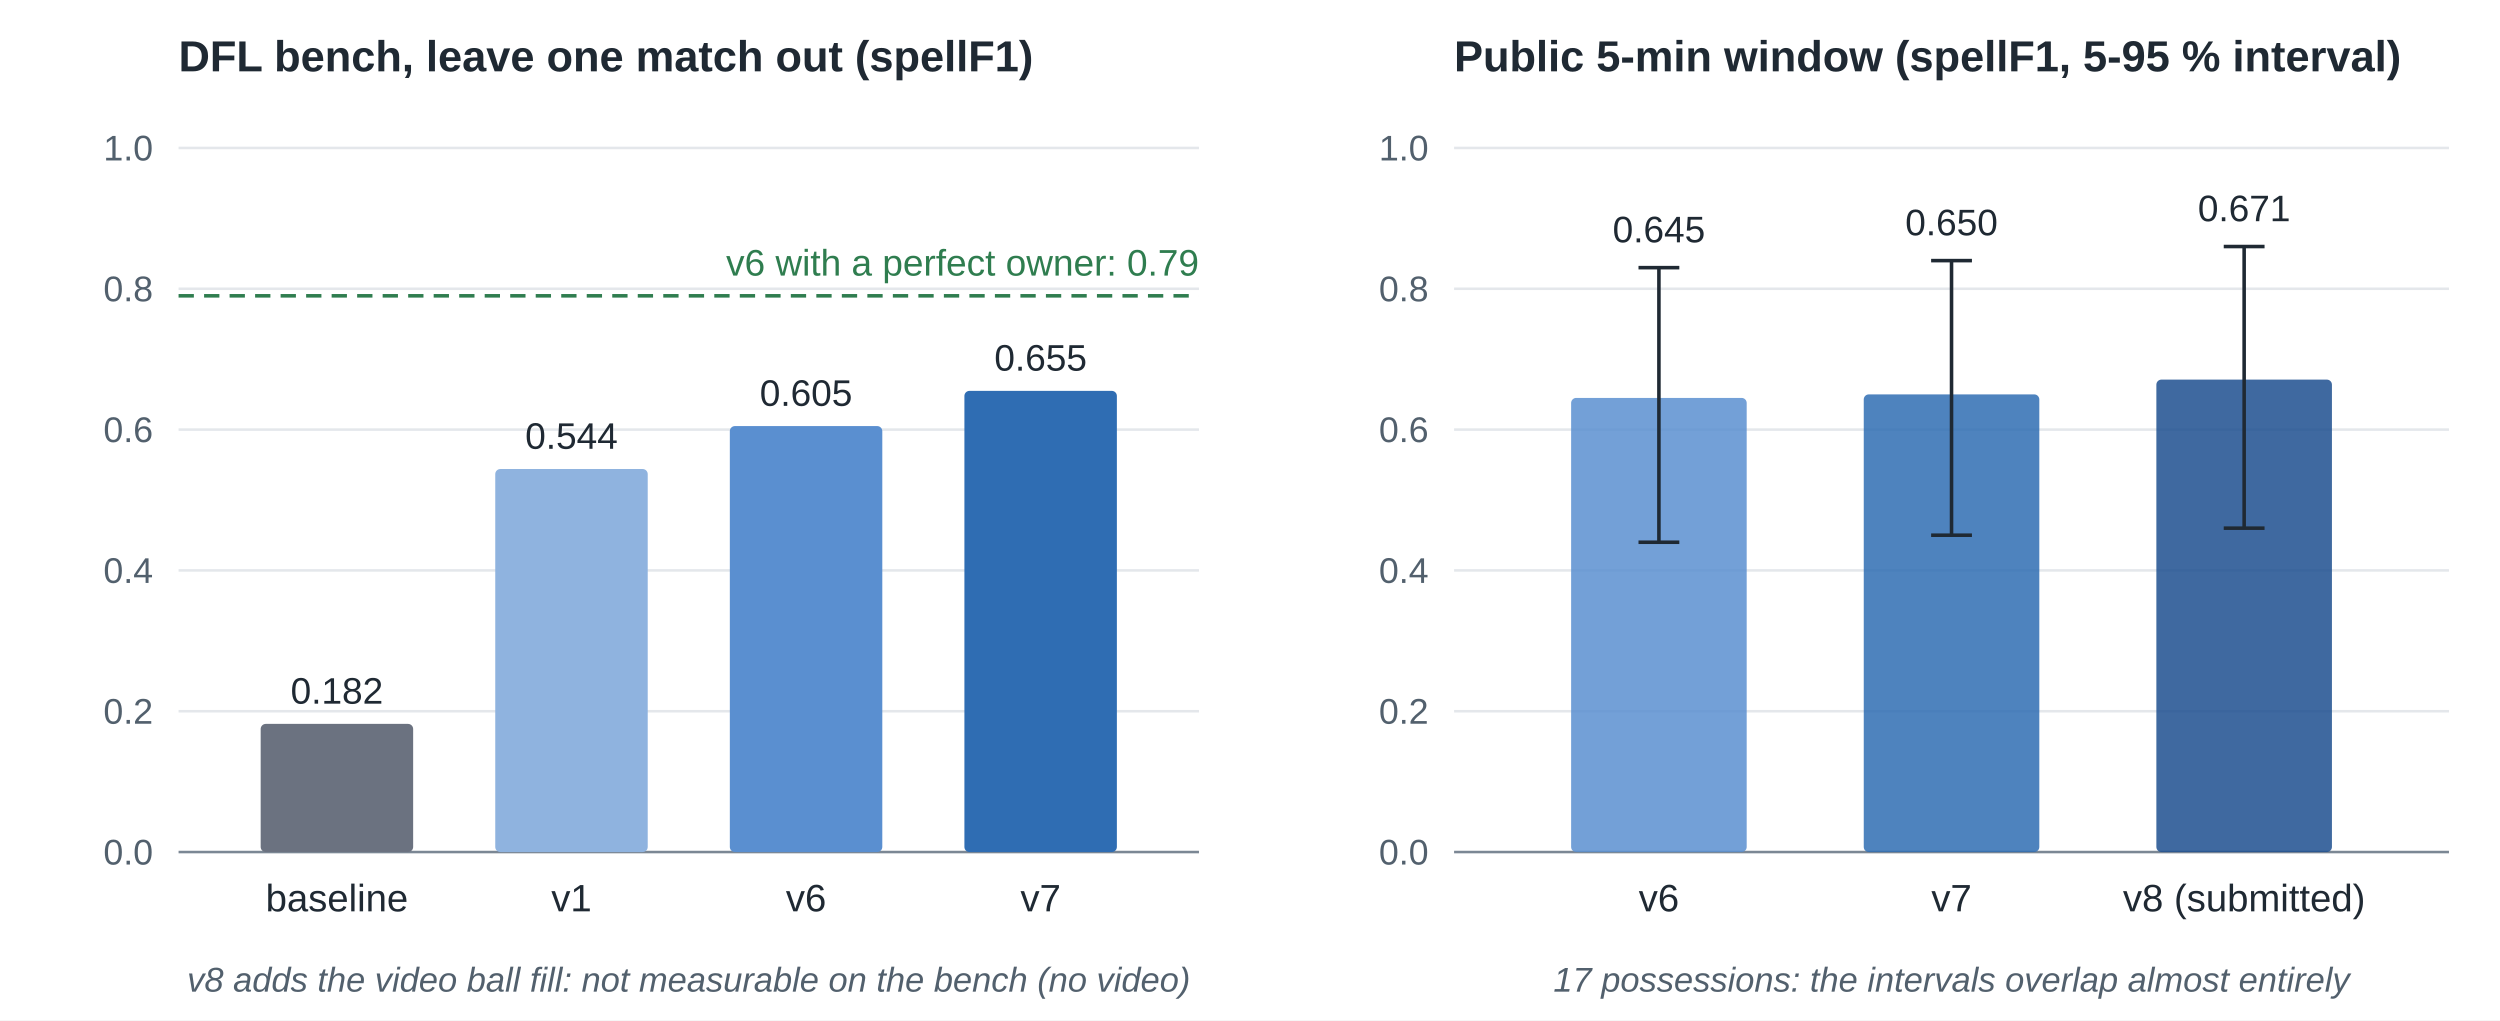
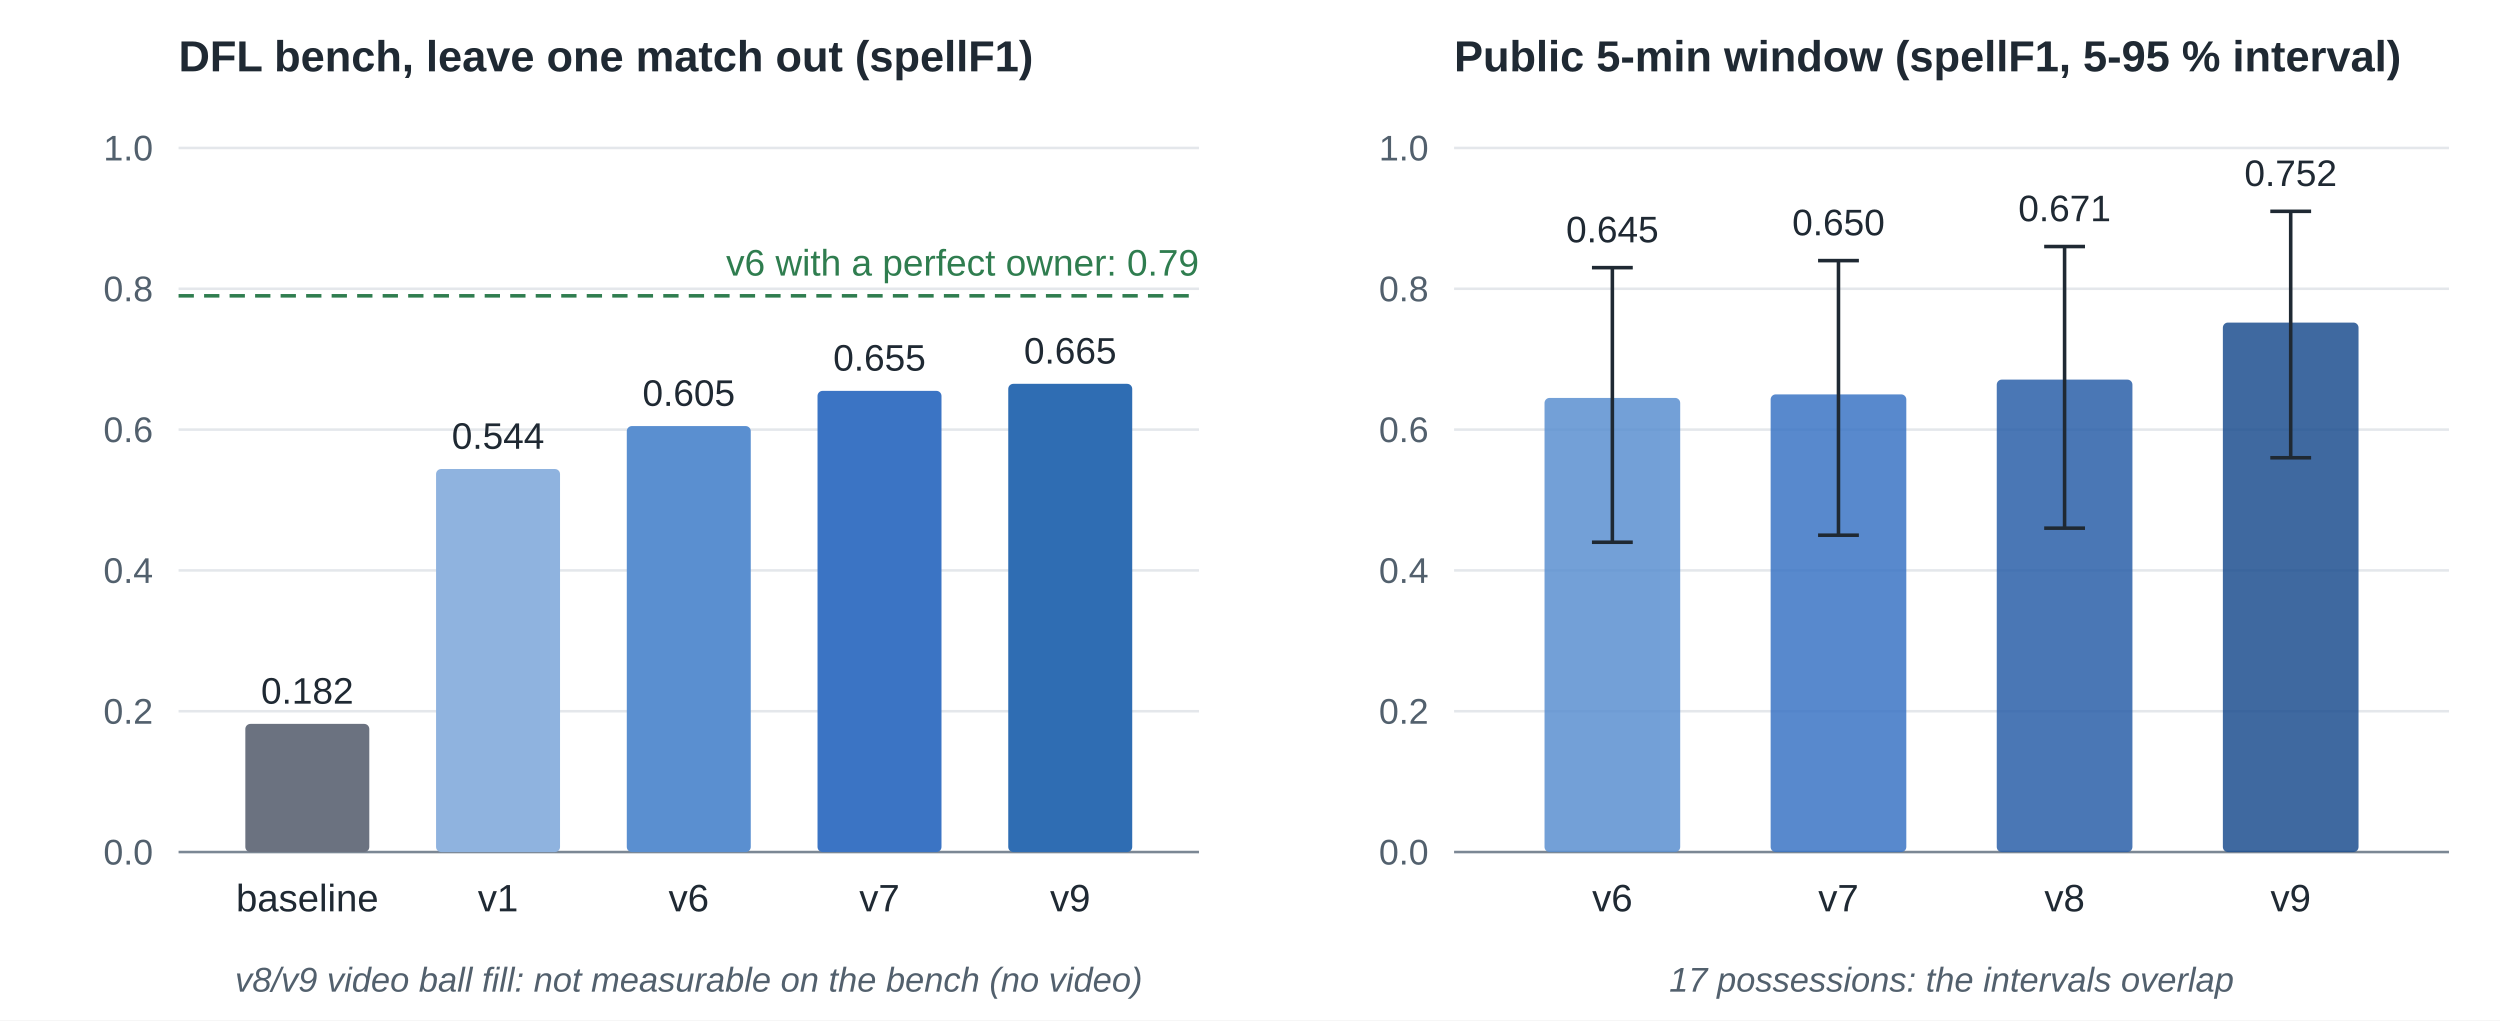
<svg xmlns="http://www.w3.org/2000/svg" width="980" height="400" viewBox="0 0 980 400" font-family="Liberation Sans, Arial, Helvetica, sans-serif" fill="#1f2933">
  <rect width="980" height="400" fill="#ffffff" />
  <defs>
    <marker id="arrow" viewBox="0 0 10 10" refX="9" refY="5" markerWidth="7" markerHeight="7" orient="auto-start-reverse">
      <path d="M0,0 L10,5 L0,10 z" fill="#7b8794" />
    </marker>
    <marker id="arrow-home" viewBox="0 0 10 10" refX="9" refY="5" markerWidth="7" markerHeight="7" orient="auto-start-reverse">
      <path d="M0,0 L10,5 L0,10 z" fill="#2f6db3" />
    </marker>
    <marker id="arrow-away" viewBox="0 0 10 10" refX="9" refY="5" markerWidth="7" markerHeight="7" orient="auto-start-reverse">
      <path d="M0,0 L10,5 L0,10 z" fill="#c8611c" />
    </marker>
    <marker id="arrow-dead" viewBox="0 0 10 10" refX="9" refY="5" markerWidth="7" markerHeight="7" orient="auto-start-reverse">
      <path d="M0,0 L10,5 L0,10 z" fill="#6b7280" />
    </marker>
    <marker id="arrow-train" viewBox="0 0 10 10" refX="9" refY="5" markerWidth="7" markerHeight="7" orient="auto-start-reverse">
      <path d="M0,0 L10,5 L0,10 z" fill="#2f7d4f" />
    </marker>
  </defs>
  <text x="70" y="22" dy="0.35em" text-anchor="start" font-size="17" fill="#1f2933" font-weight="700">DFL bench, leave one match out (spellF1)</text>
  <g>
    <line x1="70" x2="470" y1="334" y2="334" stroke="#7b8794" />
    <text x="60" y="334" dy="0.35em" text-anchor="end" font-size="14" fill="#52606d" font-weight="400">0.0</text>
    <line x1="70" x2="470" y1="278.8" y2="278.8" stroke="#e4e7eb" />
    <text x="60" y="278.8" dy="0.35em" text-anchor="end" font-size="14" fill="#52606d" font-weight="400">0.2</text>
    <line x1="70" x2="470" y1="223.6" y2="223.6" stroke="#e4e7eb" />
    <text x="60" y="223.6" dy="0.35em" text-anchor="end" font-size="14" fill="#52606d" font-weight="400">0.4</text>
    <line x1="70" x2="470" y1="168.4" y2="168.4" stroke="#e4e7eb" />
    <text x="60" y="168.4" dy="0.35em" text-anchor="end" font-size="14" fill="#52606d" font-weight="400">0.6</text>
    <line x1="70" x2="470" y1="113.2" y2="113.2" stroke="#e4e7eb" />
    <text x="60" y="113.2" dy="0.35em" text-anchor="end" font-size="14" fill="#52606d" font-weight="400">0.8</text>
    <line x1="70" x2="470" y1="58" y2="58" stroke="#e4e7eb" />
    <text x="60" y="58" dy="0.35em" text-anchor="end" font-size="14" fill="#52606d" font-weight="400">1.0</text>
-     <rect x="102.184" y="283.768" width="59.77" height="50.232" fill="#6b7280" rx="2" />
-     <text x="132.069" y="270.768" dy="0.35em" text-anchor="middle" font-size="14.5" fill="#1f2933" font-weight="400">0.182</text>
-     <text x="132.069" y="352" dy="0.35em" text-anchor="middle" font-size="15" fill="#1f2933" font-weight="400">baseline</text>
-     <rect x="194.138" y="183.856" width="59.77" height="150.144" fill="#8fb3df" rx="2" />
-     <text x="224.023" y="170.856" dy="0.35em" text-anchor="middle" font-size="14.5" fill="#1f2933" font-weight="400">0.544</text>
-     <text x="224.023" y="352" dy="0.35em" text-anchor="middle" font-size="15" fill="#1f2933" font-weight="400">v1</text>
-     <rect x="286.092" y="167.02" width="59.77" height="166.98" fill="#5a8fd0" rx="2" />
-     <text x="315.977" y="154.02" dy="0.35em" text-anchor="middle" font-size="14.5" fill="#1f2933" font-weight="400">0.605</text>
-     <text x="315.977" y="352" dy="0.35em" text-anchor="middle" font-size="15" fill="#1f2933" font-weight="400">v6</text>
-     <rect x="378.046" y="153.22" width="59.77" height="180.78" fill="#2f6db3" rx="2" />
-     <text x="407.931" y="140.22" dy="0.35em" text-anchor="middle" font-size="14.5" fill="#1f2933" font-weight="400">0.655</text>
-     <text x="407.931" y="352" dy="0.35em" text-anchor="middle" font-size="15" fill="#1f2933" font-weight="400">v7</text>
+     <rect x="96.168" y="283.768" width="48.598" height="50.232" fill="#6b7280" rx="2" />
+     <text x="120.467" y="270.768" dy="0.35em" text-anchor="middle" font-size="14.5" fill="#1f2933" font-weight="400">0.182</text>
+     <text x="120.467" y="352" dy="0.35em" text-anchor="middle" font-size="15" fill="#1f2933" font-weight="400">baseline</text>
+     <rect x="170.935" y="183.856" width="48.598" height="150.144" fill="#8fb3df" rx="2" />
+     <text x="195.234" y="170.856" dy="0.35em" text-anchor="middle" font-size="14.5" fill="#1f2933" font-weight="400">0.544</text>
+     <text x="195.234" y="352" dy="0.35em" text-anchor="middle" font-size="15" fill="#1f2933" font-weight="400">v1</text>
+     <rect x="245.701" y="167.02" width="48.598" height="166.98" fill="#5a8fd0" rx="2" />
+     <text x="270" y="154.02" dy="0.35em" text-anchor="middle" font-size="14.5" fill="#1f2933" font-weight="400">0.605</text>
+     <text x="270" y="352" dy="0.35em" text-anchor="middle" font-size="15" fill="#1f2933" font-weight="400">v6</text>
+     <rect x="320.467" y="153.22" width="48.598" height="180.78" fill="#3b74c4" rx="2" />
+     <text x="344.766" y="140.22" dy="0.35em" text-anchor="middle" font-size="14.5" fill="#1f2933" font-weight="400">0.655</text>
+     <text x="344.766" y="352" dy="0.35em" text-anchor="middle" font-size="15" fill="#1f2933" font-weight="400">v7</text>
+     <rect x="395.234" y="150.46" width="48.598" height="183.54" fill="#2f6db3" rx="2" />
+     <text x="419.533" y="137.46" dy="0.35em" text-anchor="middle" font-size="14.5" fill="#1f2933" font-weight="400">0.665</text>
+     <text x="419.533" y="352" dy="0.35em" text-anchor="middle" font-size="15" fill="#1f2933" font-weight="400">v9</text>
    <line x1="70" x2="470" y1="115.96" y2="115.96" stroke="#2f7d4f" stroke-dasharray="6 4" stroke-width="1.4" />
    <text x="470" y="102.96" dy="0.35em" text-anchor="end" font-size="14.5" fill="#2f7d4f" font-weight="400">v6 with a perfect owner: 0.79</text>
-     <text x="270" y="384" dy="0.35em" text-anchor="middle" font-size="13.5" fill="#52606d" font-weight="400" font-style="italic">v8 adds the video ball fill: not measurable on the bench (no video)</text>
+     <text x="270" y="384" dy="0.35em" text-anchor="middle" font-size="13.5" fill="#52606d" font-weight="400" font-style="italic">v8/v9 video ball fill: not measurable on the bench (no video)</text>
  </g>
  <text x="570" y="22" dy="0.35em" text-anchor="start" font-size="17" fill="#1f2933" font-weight="700">Public 5-min window (spellF1, 5-95 % interval)</text>
  <g>
    <line x1="570" x2="960" y1="334" y2="334" stroke="#7b8794" />
    <text x="560" y="334" dy="0.35em" text-anchor="end" font-size="14" fill="#52606d" font-weight="400">0.0</text>
    <line x1="570" x2="960" y1="278.8" y2="278.8" stroke="#e4e7eb" />
    <text x="560" y="278.8" dy="0.35em" text-anchor="end" font-size="14" fill="#52606d" font-weight="400">0.2</text>
    <line x1="570" x2="960" y1="223.6" y2="223.6" stroke="#e4e7eb" />
    <text x="560" y="223.6" dy="0.35em" text-anchor="end" font-size="14" fill="#52606d" font-weight="400">0.4</text>
    <line x1="570" x2="960" y1="168.4" y2="168.4" stroke="#e4e7eb" />
    <text x="560" y="168.4" dy="0.35em" text-anchor="end" font-size="14" fill="#52606d" font-weight="400">0.6</text>
    <line x1="570" x2="960" y1="113.2" y2="113.2" stroke="#e4e7eb" />
    <text x="560" y="113.2" dy="0.35em" text-anchor="end" font-size="14" fill="#52606d" font-weight="400">0.8</text>
    <line x1="570" x2="960" y1="58" y2="58" stroke="#e4e7eb" />
    <text x="560" y="58" dy="0.35em" text-anchor="end" font-size="14" fill="#52606d" font-weight="400">1.0</text>
-     <rect x="615.882" y="155.98" width="68.824" height="178.02" fill="#5a8fd0" rx="2" opacity="0.85" />
-     <line x1="650.294" x2="650.294" y1="212.56" y2="104.92" stroke="#1f2933" stroke-width="1.4" />
-     <line x1="642.294" x2="658.294" y1="212.56" y2="212.56" stroke="#1f2933" stroke-width="1.4" />
-     <line x1="642.294" x2="658.294" y1="104.92" y2="104.92" stroke="#1f2933" stroke-width="1.4" />
-     <text x="650.294" y="89.92" dy="0.35em" text-anchor="middle" font-size="14.5" fill="#1f2933" font-weight="400">0.645</text>
-     <text x="650.294" y="352" dy="0.35em" text-anchor="middle" font-size="15" fill="#1f2933" font-weight="400">v6</text>
-     <rect x="730.588" y="154.6" width="68.824" height="179.4" fill="#2f6db3" rx="2" opacity="0.85" />
-     <line x1="765" x2="765" y1="209.8" y2="102.16" stroke="#1f2933" stroke-width="1.4" />
-     <line x1="757" x2="773" y1="209.8" y2="209.8" stroke="#1f2933" stroke-width="1.4" />
-     <line x1="757" x2="773" y1="102.16" y2="102.16" stroke="#1f2933" stroke-width="1.4" />
-     <text x="765" y="87.16" dy="0.35em" text-anchor="middle" font-size="14.5" fill="#1f2933" font-weight="400">0.650</text>
-     <text x="765" y="352" dy="0.35em" text-anchor="middle" font-size="15" fill="#1f2933" font-weight="400">v7</text>
-     <rect x="845.294" y="148.804" width="68.824" height="185.196" fill="#1d4f8f" rx="2" opacity="0.85" />
-     <line x1="879.706" x2="879.706" y1="207.04" y2="96.64" stroke="#1f2933" stroke-width="1.4" />
-     <line x1="871.706" x2="887.706" y1="207.04" y2="207.04" stroke="#1f2933" stroke-width="1.4" />
-     <line x1="871.706" x2="887.706" y1="96.64" y2="96.64" stroke="#1f2933" stroke-width="1.4" />
-     <text x="879.706" y="81.64" dy="0.35em" text-anchor="middle" font-size="14.5" fill="#1f2933" font-weight="400">0.671</text>
-     <text x="879.706" y="352" dy="0.35em" text-anchor="middle" font-size="15" fill="#1f2933" font-weight="400">v8 (submitted)</text>
-     <text x="765" y="384" dy="0.35em" text-anchor="middle" font-size="13.5" fill="#52606d" font-weight="400" font-style="italic">17 possessions: the intervals overlap almost entirely</text>
+     <rect x="605.455" y="155.98" width="53.182" height="178.02" fill="#5a8fd0" rx="2" opacity="0.85" />
+     <line x1="632.045" x2="632.045" y1="212.56" y2="104.92" stroke="#1f2933" stroke-width="1.4" />
+     <line x1="624.045" x2="640.045" y1="212.56" y2="212.56" stroke="#1f2933" stroke-width="1.4" />
+     <line x1="624.045" x2="640.045" y1="104.92" y2="104.92" stroke="#1f2933" stroke-width="1.4" />
+     <text x="632.045" y="89.92" dy="0.35em" text-anchor="middle" font-size="14.5" fill="#1f2933" font-weight="400">0.645</text>
+     <text x="632.045" y="352" dy="0.35em" text-anchor="middle" font-size="15" fill="#1f2933" font-weight="400">v6</text>
+     <rect x="694.091" y="154.6" width="53.182" height="179.4" fill="#3b74c4" rx="2" opacity="0.85" />
+     <line x1="720.682" x2="720.682" y1="209.8" y2="102.16" stroke="#1f2933" stroke-width="1.4" />
+     <line x1="712.682" x2="728.682" y1="209.8" y2="209.8" stroke="#1f2933" stroke-width="1.4" />
+     <line x1="712.682" x2="728.682" y1="102.16" y2="102.16" stroke="#1f2933" stroke-width="1.4" />
+     <text x="720.682" y="87.16" dy="0.35em" text-anchor="middle" font-size="14.5" fill="#1f2933" font-weight="400">0.650</text>
+     <text x="720.682" y="352" dy="0.35em" text-anchor="middle" font-size="15" fill="#1f2933" font-weight="400">v7</text>
+     <rect x="782.727" y="148.804" width="53.182" height="185.196" fill="#2a5fa8" rx="2" opacity="0.85" />
+     <line x1="809.318" x2="809.318" y1="207.04" y2="96.64" stroke="#1f2933" stroke-width="1.4" />
+     <line x1="801.318" x2="817.318" y1="207.04" y2="207.04" stroke="#1f2933" stroke-width="1.4" />
+     <line x1="801.318" x2="817.318" y1="96.64" y2="96.64" stroke="#1f2933" stroke-width="1.4" />
+     <text x="809.318" y="81.64" dy="0.35em" text-anchor="middle" font-size="14.5" fill="#1f2933" font-weight="400">0.671</text>
+     <text x="809.318" y="352" dy="0.35em" text-anchor="middle" font-size="15" fill="#1f2933" font-weight="400">v8</text>
+     <rect x="871.364" y="126.448" width="53.182" height="207.552" fill="#1d4f8f" rx="2" opacity="0.85" />
+     <line x1="897.955" x2="897.955" y1="179.44" y2="82.84" stroke="#1f2933" stroke-width="1.4" />
+     <line x1="889.955" x2="905.955" y1="179.44" y2="179.44" stroke="#1f2933" stroke-width="1.4" />
+     <line x1="889.955" x2="905.955" y1="82.84" y2="82.84" stroke="#1f2933" stroke-width="1.4" />
+     <text x="897.955" y="67.84" dy="0.35em" text-anchor="middle" font-size="14.5" fill="#1f2933" font-weight="400">0.752</text>
+     <text x="897.955" y="352" dy="0.35em" text-anchor="middle" font-size="15" fill="#1f2933" font-weight="400">v9</text>
+     <text x="765" y="384" dy="0.35em" text-anchor="middle" font-size="13.5" fill="#52606d" font-weight="400" font-style="italic">17 possessions: the intervals overlap</text>
  </g>
</svg>
